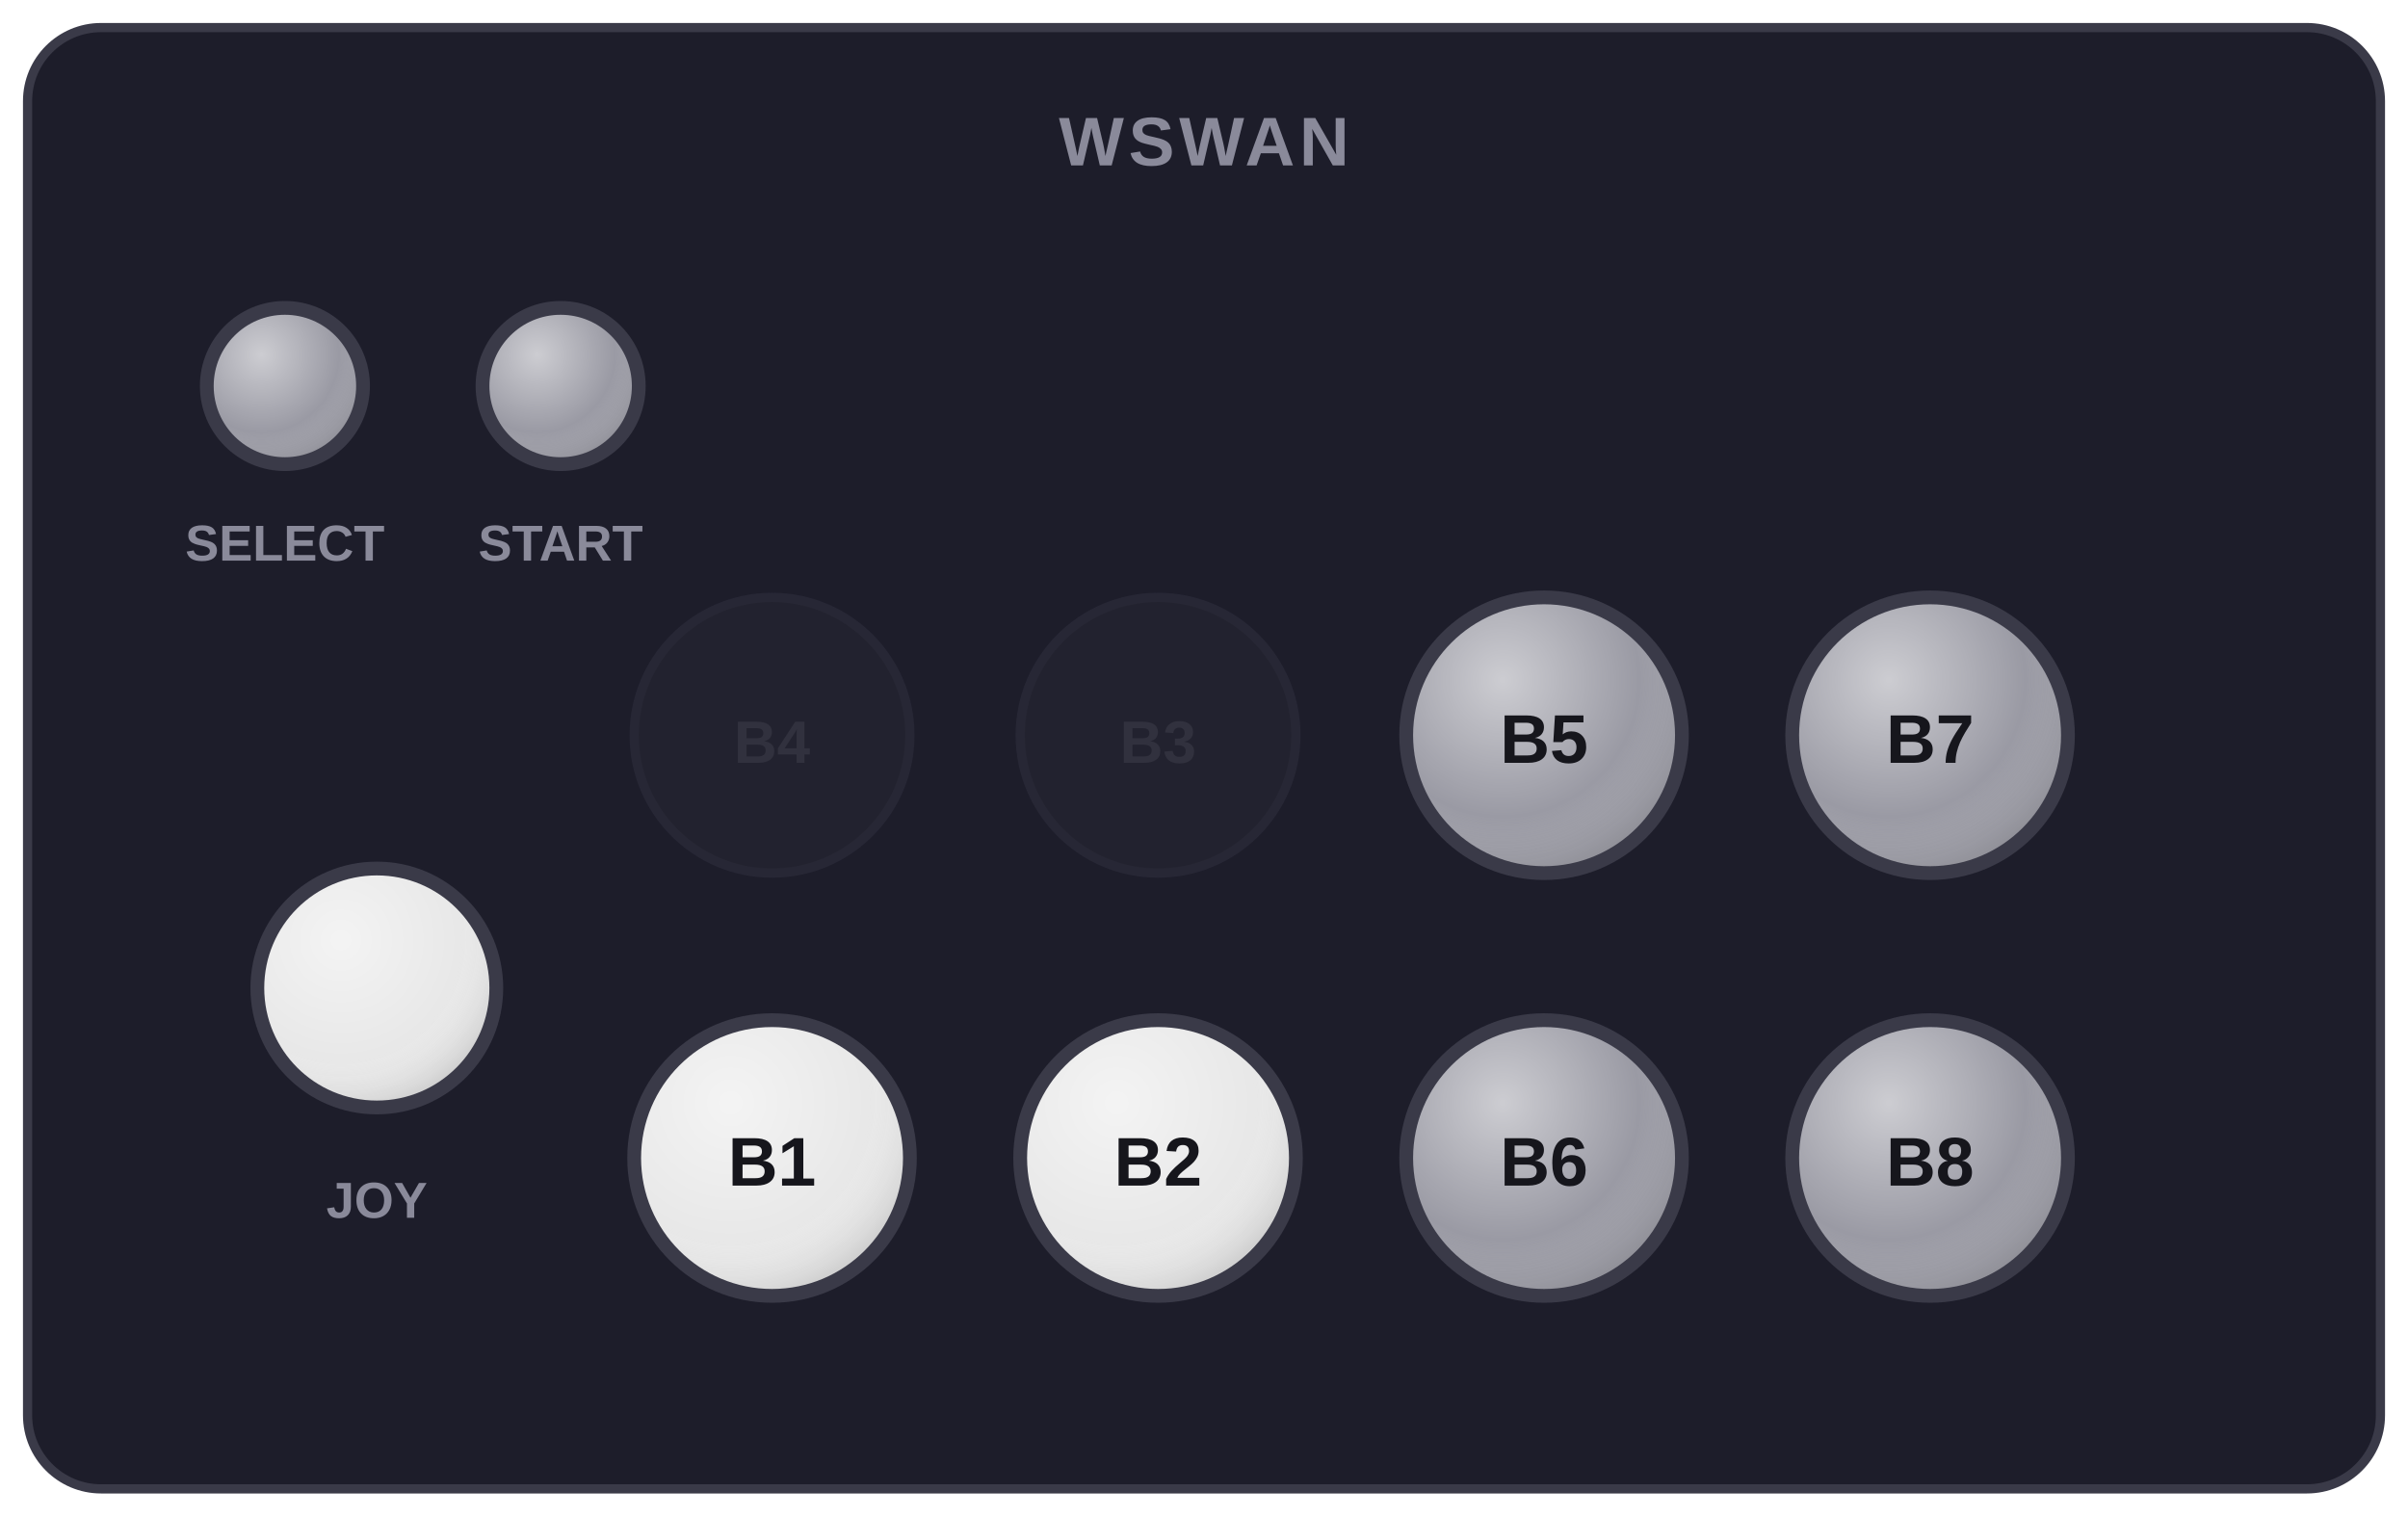
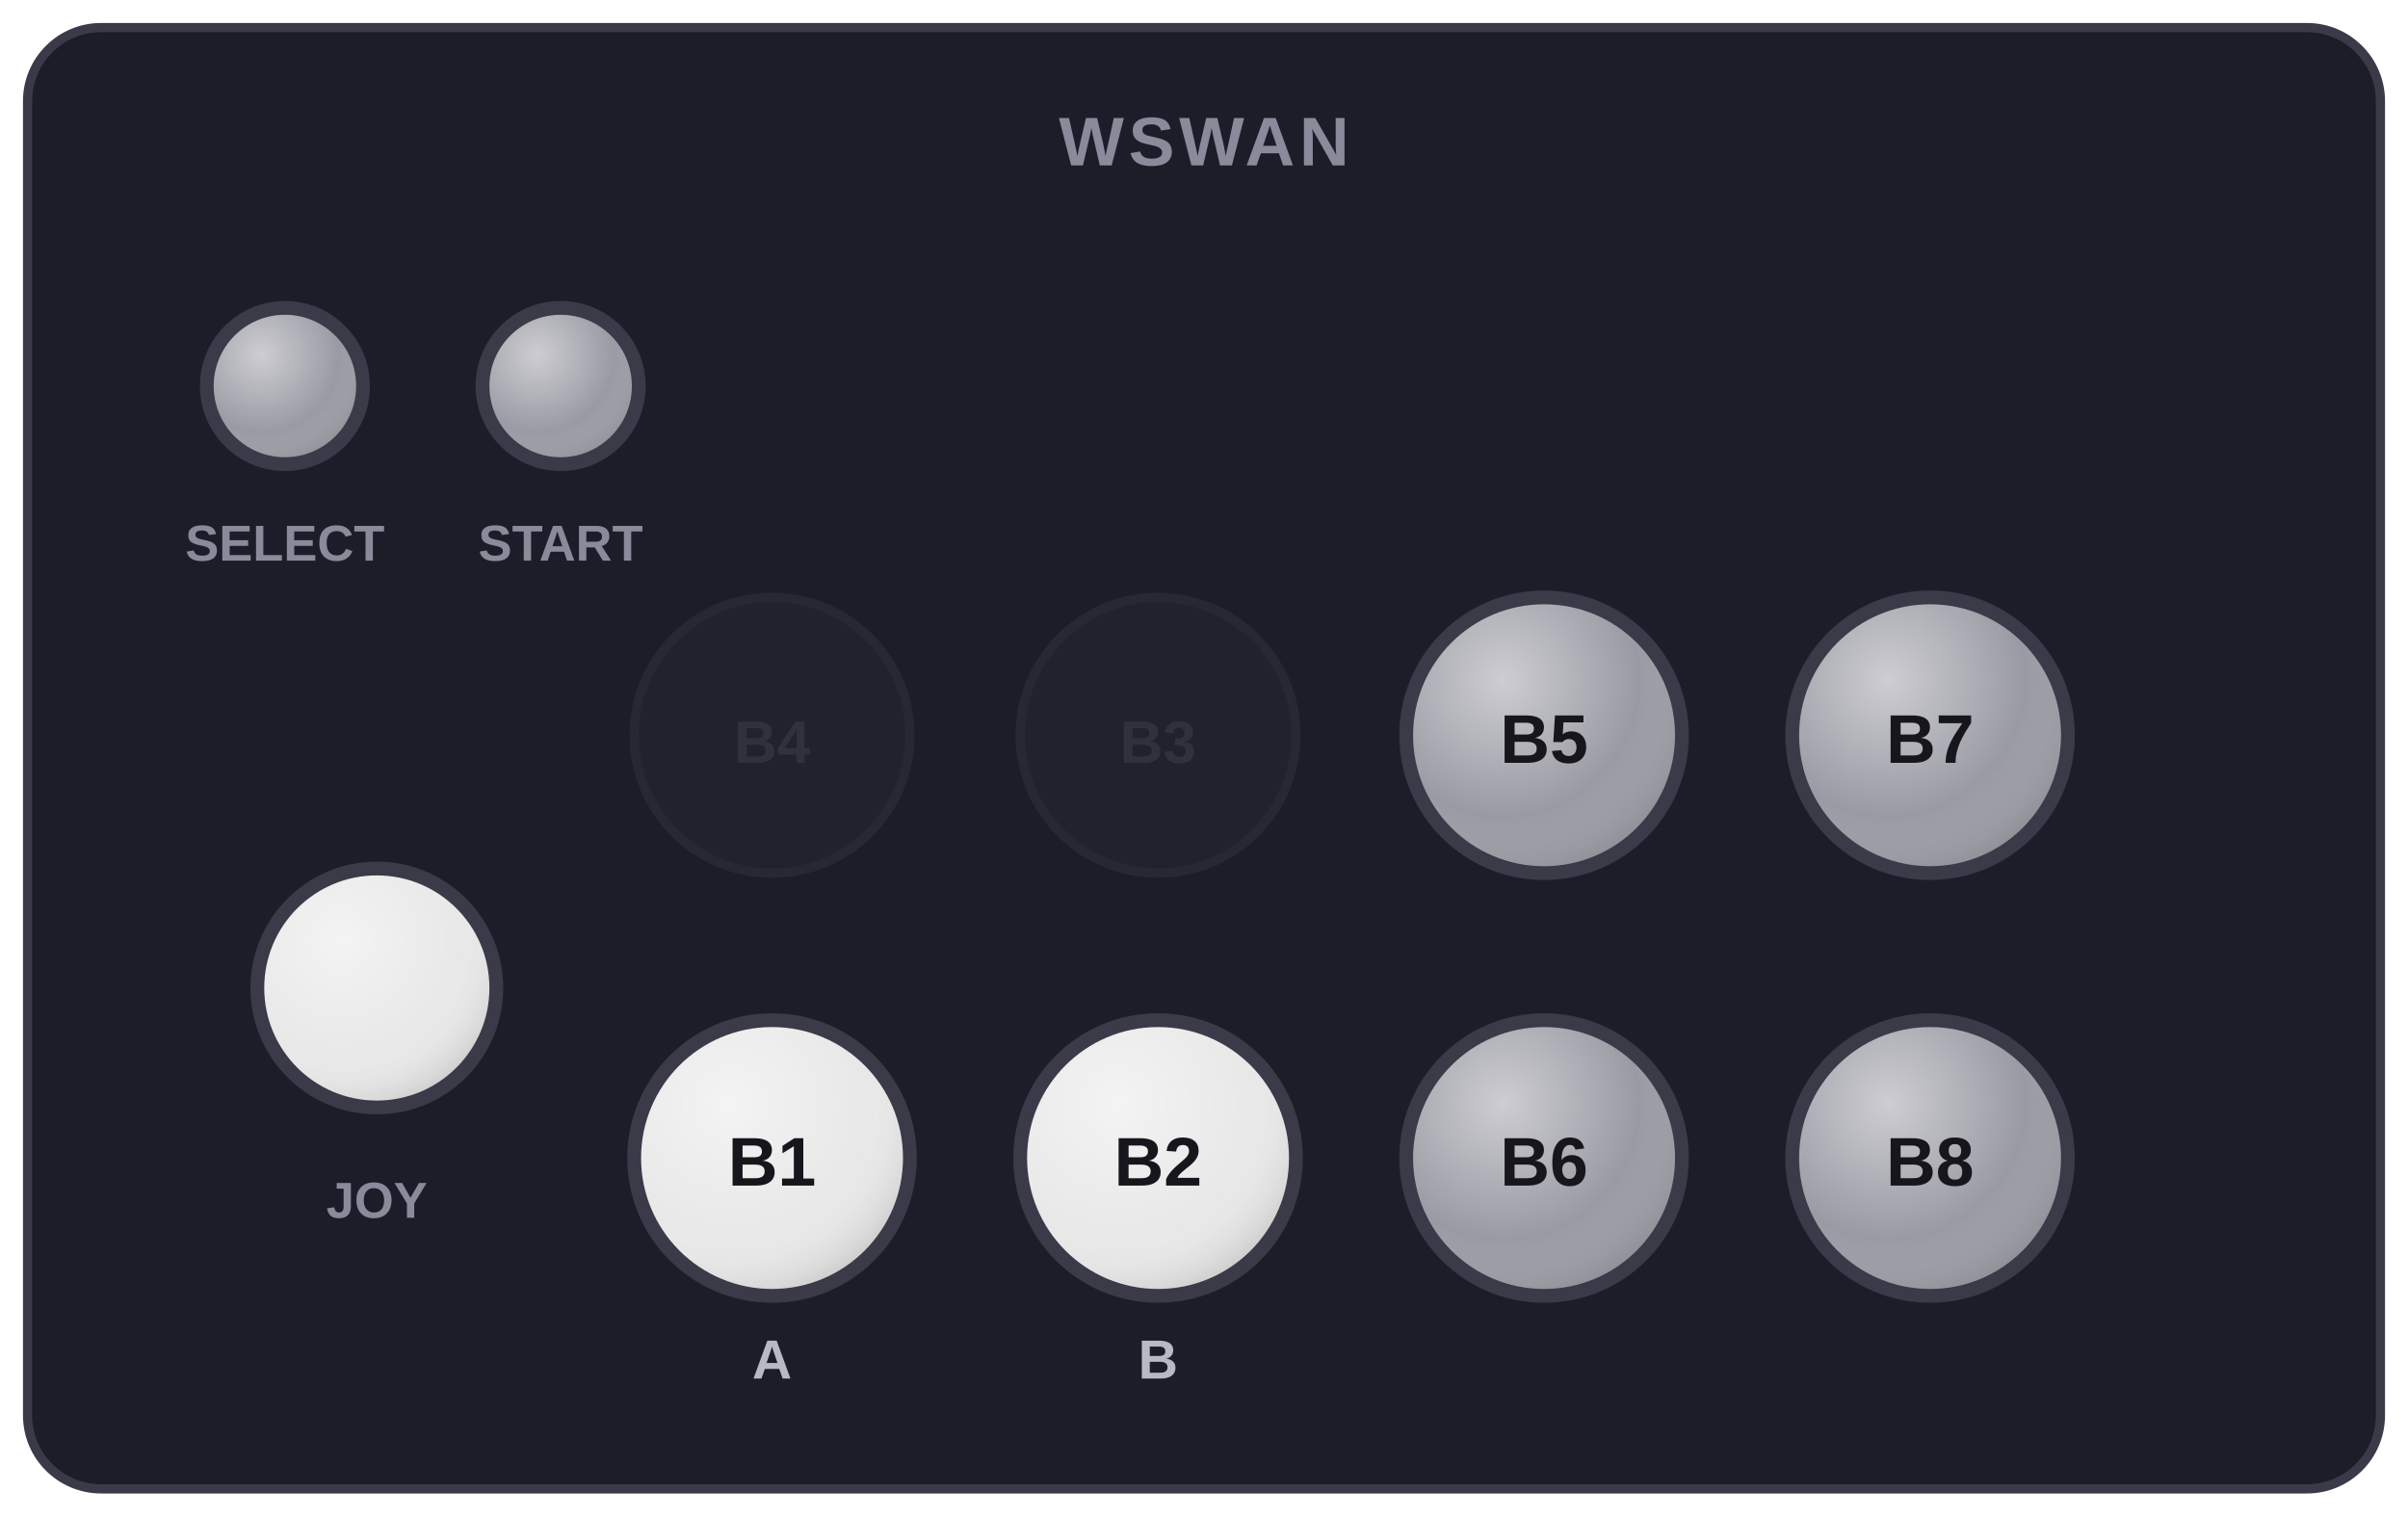
<svg xmlns="http://www.w3.org/2000/svg" viewBox="0 0 524 330" font-family="Segoe UI, Arial, sans-serif">
  <defs>
    <radialGradient id="dome" cx="0.35" cy="0.3" r="0.9">
      <stop offset="0" stop-color="#ffffff" stop-opacity="0.5" />
      <stop offset="0.55" stop-color="#ffffff" stop-opacity="0" />
      <stop offset="1" stop-color="#000000" stop-opacity="0.35" />
    </radialGradient>
  </defs>
  <rect x="6" y="6" width="512" height="318" rx="16" fill="#1d1d2a" stroke="#3a3a48" stroke-width="2" />
  <text x="262" y="36" text-anchor="middle" fill="#8a8a9a" font-size="15" font-weight="bold" letter-spacing="1">WSWAN</text>
  <circle cx="62" cy="84" r="17" fill="#9a9aa4" />
  <circle cx="62" cy="84" r="17" fill="url(#dome)" />
  <circle cx="62" cy="84" r="17" fill="none" stroke="#3a3a48" stroke-width="3" />
  <text x="62" y="122" text-anchor="middle" fill="#8a8a9a" font-size="11" font-weight="bold">SELECT</text>
  <circle cx="122" cy="84" r="17" fill="#9a9aa4" />
  <circle cx="122" cy="84" r="17" fill="url(#dome)" />
  <circle cx="122" cy="84" r="17" fill="none" stroke="#3a3a48" stroke-width="3" />
  <text x="122" y="122" text-anchor="middle" fill="#8a8a9a" font-size="11" font-weight="bold">START</text>
  <circle cx="82" cy="215" r="26" fill="#e8e8e8" />
  <circle cx="82" cy="215" r="26" fill="url(#dome)" />
  <circle cx="82" cy="215" r="26" fill="none" stroke="#3a3a48" stroke-width="3" />
  <text x="82" y="265" text-anchor="middle" fill="#8a8a9a" font-size="11" font-weight="bold">JOY</text>
  <g opacity="0.18">
    <circle cx="168" cy="160" r="30" fill="#3a3a48" />
    <circle cx="168" cy="160" r="30" fill="none" stroke="#55556a" stroke-width="2" />
    <text x="168" y="166" text-anchor="middle" fill="#8a8a9a" font-size="13" font-weight="bold">B4</text>
  </g>
  <g opacity="0.18">
    <circle cx="252" cy="160" r="30" fill="#3a3a48" />
    <circle cx="252" cy="160" r="30" fill="none" stroke="#55556a" stroke-width="2" />
    <text x="252" y="166" text-anchor="middle" fill="#8a8a9a" font-size="13" font-weight="bold">B3</text>
  </g>
  <circle cx="336" cy="160" r="30" fill="#9a9aa4" />
  <circle cx="336" cy="160" r="30" fill="url(#dome)" />
  <circle cx="336" cy="160" r="30" fill="none" stroke="#3a3a48" stroke-width="3" />
  <text x="336" y="166" text-anchor="middle" fill="#16161c" font-size="15" font-weight="bold">B5</text>
  <circle cx="420" cy="160" r="30" fill="#9a9aa4" />
  <circle cx="420" cy="160" r="30" fill="url(#dome)" />
  <circle cx="420" cy="160" r="30" fill="none" stroke="#3a3a48" stroke-width="3" />
  <text x="420" y="166" text-anchor="middle" fill="#16161c" font-size="15" font-weight="bold">B7</text>
  <circle cx="168" cy="252" r="30" fill="#e8e8e8" />
  <circle cx="168" cy="252" r="30" fill="url(#dome)" />
  <circle cx="168" cy="252" r="30" fill="none" stroke="#3a3a48" stroke-width="3" />
  <text x="168" y="258" text-anchor="middle" fill="#16161c" font-size="15" font-weight="bold">B1</text>
+   <text x="168" y="300" text-anchor="middle" fill="#b8b8c6" font-size="12" font-weight="bold">A</text>
  <circle cx="252" cy="252" r="30" fill="#e8e8e8" />
  <circle cx="252" cy="252" r="30" fill="url(#dome)" />
  <circle cx="252" cy="252" r="30" fill="none" stroke="#3a3a48" stroke-width="3" />
  <text x="252" y="258" text-anchor="middle" fill="#16161c" font-size="15" font-weight="bold">B2</text>
+   <text x="252" y="300" text-anchor="middle" fill="#b8b8c6" font-size="12" font-weight="bold">B</text>
  <circle cx="336" cy="252" r="30" fill="#9a9aa4" />
  <circle cx="336" cy="252" r="30" fill="url(#dome)" />
  <circle cx="336" cy="252" r="30" fill="none" stroke="#3a3a48" stroke-width="3" />
  <text x="336" y="258" text-anchor="middle" fill="#16161c" font-size="15" font-weight="bold">B6</text>
  <circle cx="420" cy="252" r="30" fill="#9a9aa4" />
  <circle cx="420" cy="252" r="30" fill="url(#dome)" />
  <circle cx="420" cy="252" r="30" fill="none" stroke="#3a3a48" stroke-width="3" />
  <text x="420" y="258" text-anchor="middle" fill="#16161c" font-size="15" font-weight="bold">B8</text>
</svg>
